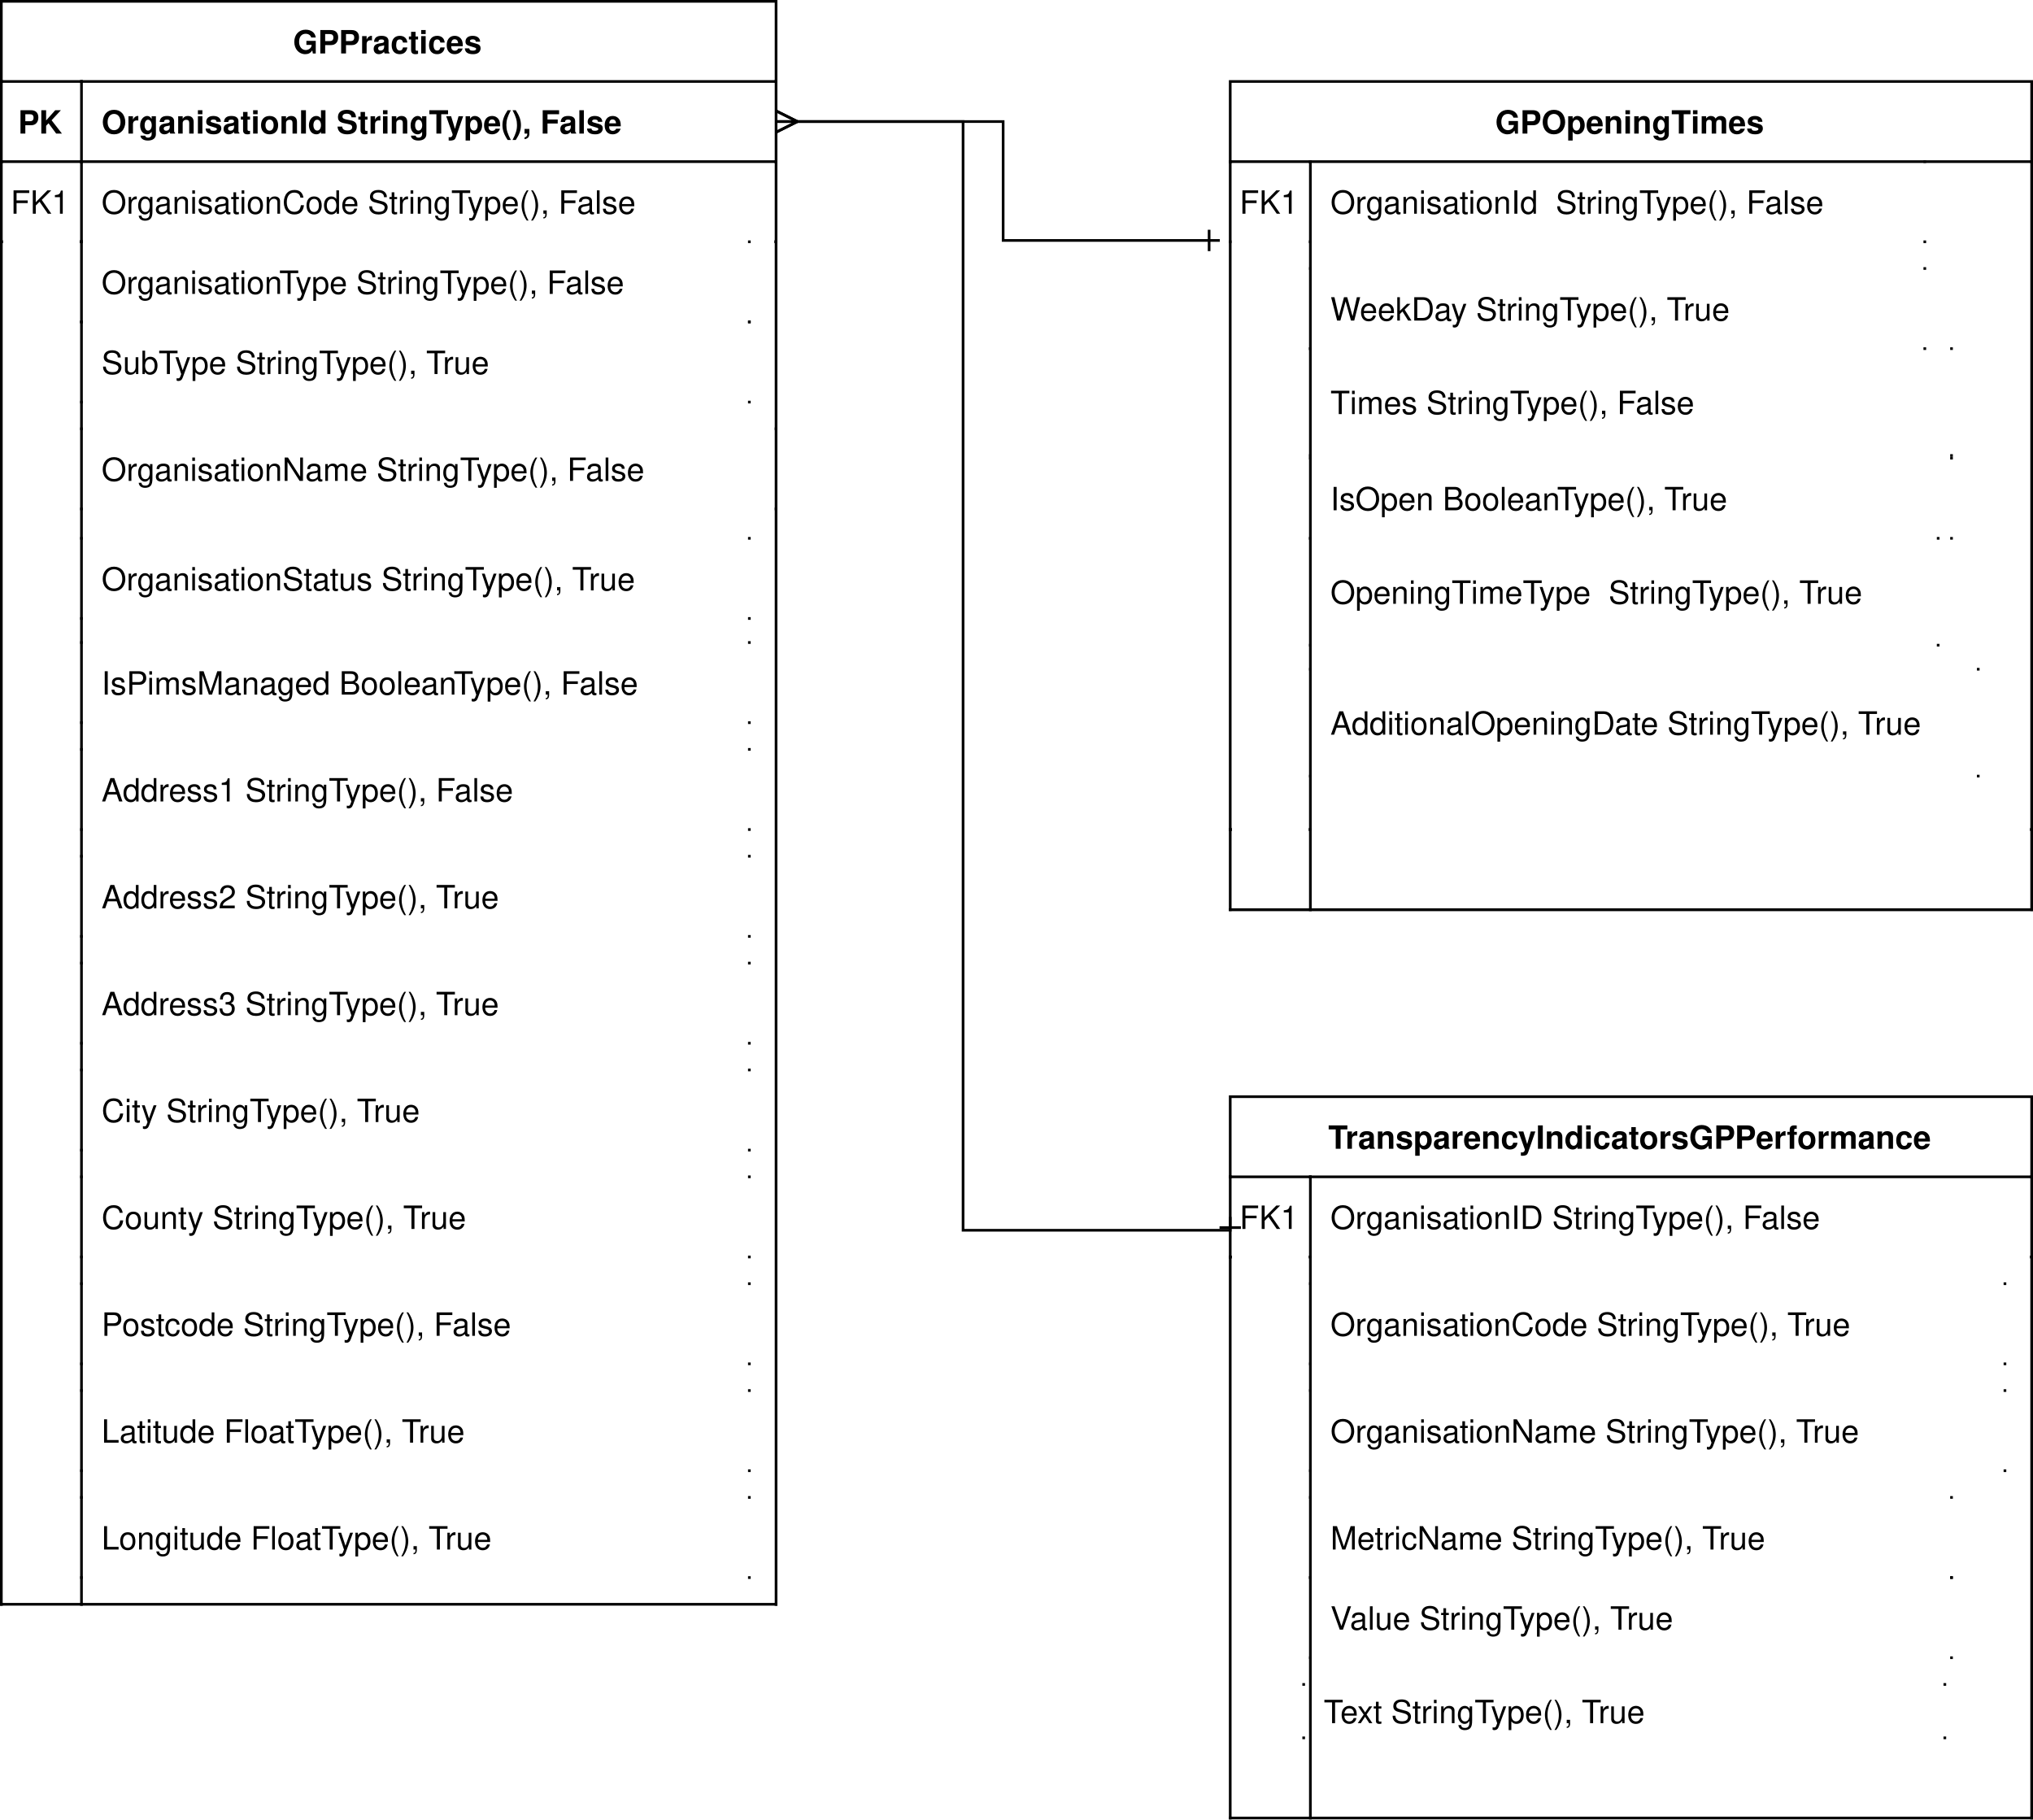
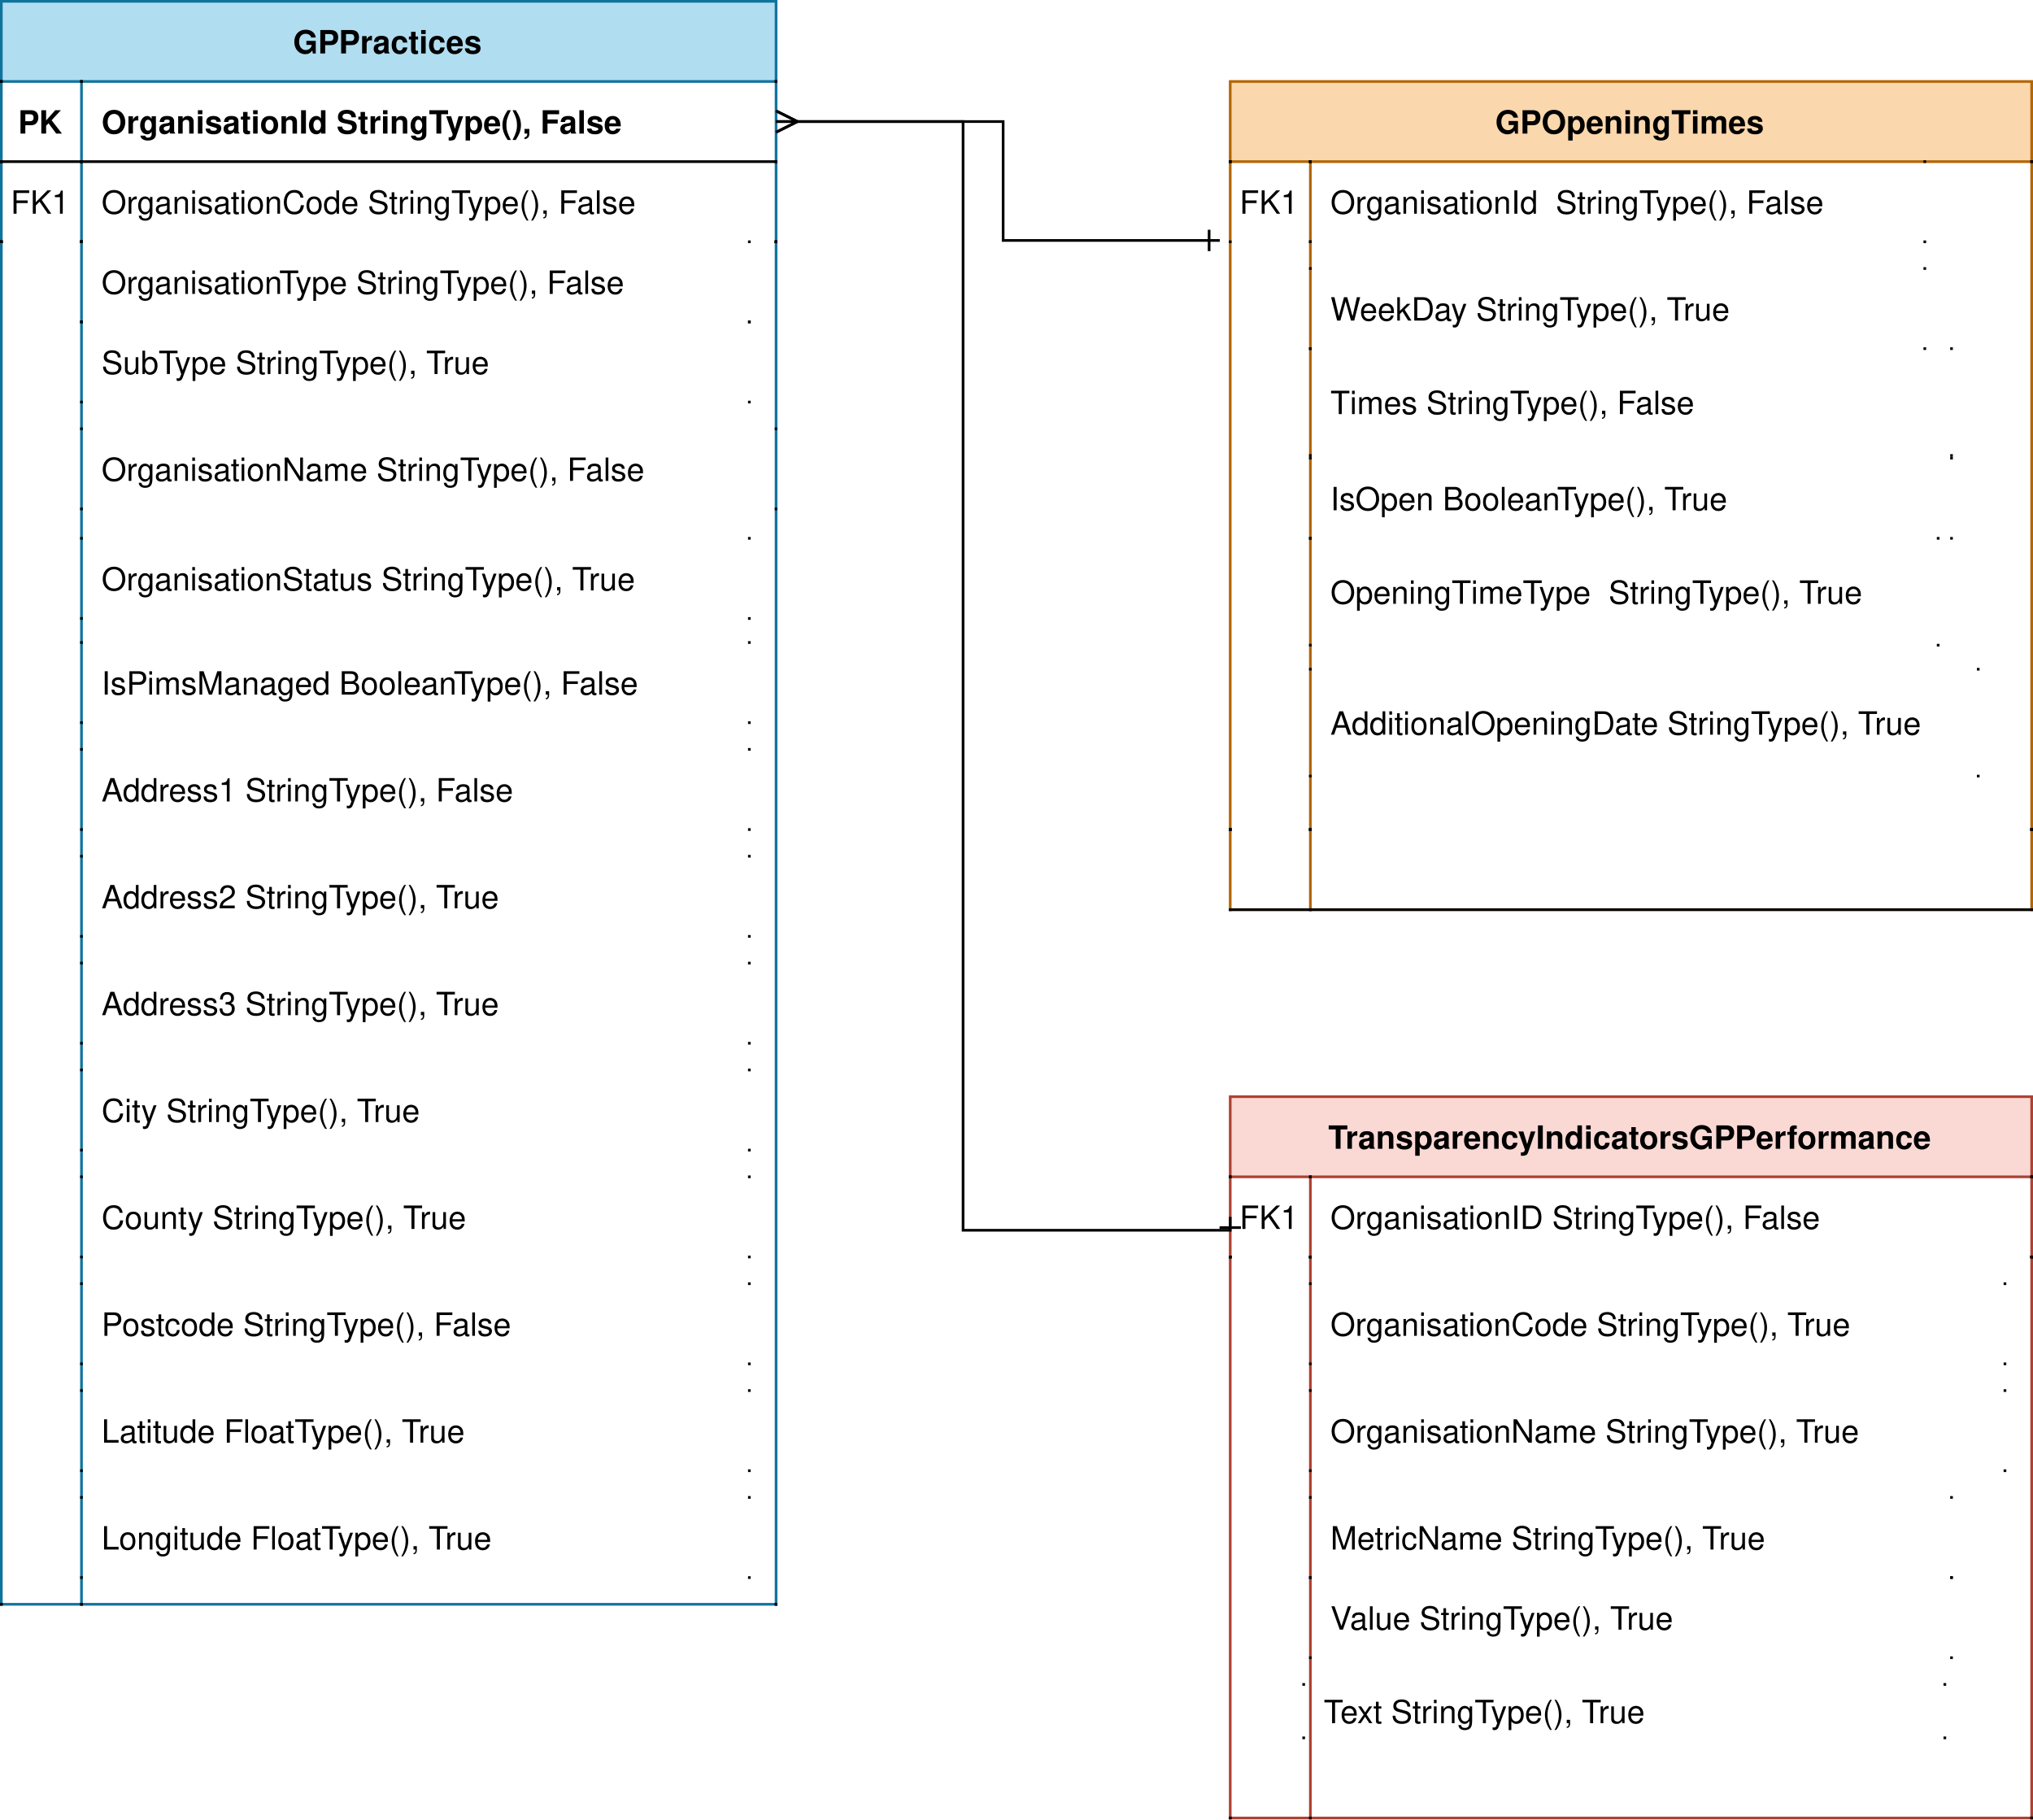
- <svg xmlns="http://www.w3.org/2000/svg" version="1.1" width="761px" height="681px" viewBox="-0.5 -0.5 761 681" content="&lt;mxfile&gt;&lt;diagram id=&quot;0PWtI71B4zeqT--UDK4C&quot; name=&quot;Page-1&quot;&gt;7V1dc6M2FP01nmkfmuHD4ORx7Xw0s07Xs8l020ctKFgtRh4hJ3Z/fSUQBiOBwVZ2bcyMJ4OuJQH3nHuFDpIzsCeL9QMBy/kT9mE4sAx/PbBvB5blWtfsLzdsUoPtuqkhIMhPTWZueEb/QWE0hHWFfBjvVKQYhxQtd40ejiLo0R0bIAS/71Z7xeHuWZcggJLh2QOhbP2GfDpPrdfWKLf/DlEwz85sujfpNwuQVRZ3Es+Bj98LJvtuYE8IxjQ9WqwnMOS+y/yStruv+HZ7YQRGtEkDK23wBsKVuLeH2YwAjyKPOTi9RLrJ7ptd7ZIfUvCdm8YxBYQKeGyDGZjDKUARJMxgJuUwBMsYJdVTyxyF/hRs8IpmHWWl8StaQ/9rig6vy4Cass54kXf+yjp/FhfDvwYhCiJ27LF75WccExiza5mCmIoa4uYgoXBd6SBz63ZGV4gXkJINqyIaDAVQgqmmK8rvOe7WjbDNC5i7hjACwbVg23UOBzsQiKjRsSV0KiFhd0QRCL8yuoMoSNDZdT73oE/w8gWQAFJhWGLEfXf3xryxdTMKwwkOMccwwhHMqiX34YzZh93ZxLhyBg67gAkrm3mZfXh1Qic4iilhXOCnggySd8hhGVO8FOcJ4Wt2GUT4jR9/x5TiRRsALTWAWW5pCJitAa+hhNfscxvEMLvT1zDJB3Pk+zBKQ4rnMJCjqABI6dWtJ8suLgdSIy/bai8X3Gq39KroLHdA695AyMgbAQrHeBX5sQTV9joboedI6H0hAYhQDCjC0aPPvnumBEXBy2YJf/mVc98y7kEYwxPEOEuOad1xvAQeu/Jp2tItkcA5kgTr6lBztZKiUXd6WeFecg429OTgpoOmjhw8kvC6/2yeYIA2cqvb+aR7XZt0J2zm0K20ewzsXU6zN32aPTrN3jRMs46pIc9mfRyI2Cll2ZuDsmytF9unWak7vfFlmucAl570WYFny/R5BL7N+tMMsCzlvBAQxYljvM1j5CMPUEzih9mMYYnJAkRe9RB6QRKPk0k1Io06I5khtqFA1BrpyKMXLfI0ztFma5VHCZmOGYYpyzxnPMUwuy/smHuUndsLnGJUwV4zSI70zjGadKeZB72WoyHVKsQc9eioZZYhyzknGJLN3HqYmFPrxvaZVupOc4jJes4J4qUphbaXaVQ57wiAm/WnGWFZqXmYfVnCiA+faNG/NVZNKUyFNKN+PtWRNLPFBf04Vw9hhU7QckrBwNYA2VnIM43cWljH0mqcq3PjAeNcuTu9WTCD57Tx0jPOVQHadpw7HOBm/WlG+KJ1mebjYH0Sta5/oDCjWH9zgkF50OqbC1h+o1h/c4Lofcy6mgMW1py9GqNYWfMNwn9vwUYpx72QVYfVuFr4nQyILKmq1tO0Df/GSVVWYMQ07/I003YoqV7HDxUoDXWgJOsujzGflTPbGOMQgqgPJiVMtm02g0lLMMniSUE64QgNJtbgk9FnwD2guQrQbOdjYis7dwG0T76P+KsjEAr4btmo2INWD9rQVCRE54MSoi0LKqXV3NWB1o9ihVHM+oHPGrasqhRBS/JjD9guYKMSXk7DIDtirtCkO71zBVsWY55X3yv5cMFJt0wHhf7SATrIQk8xT/wBFn2e2EMMW5XXNa8i/wnEUGhIyThfpMczBXSlnr/2iaP2Cfv8E4esOT3GM7SIn0AEAuirZ8t92sif4Y1OjieyxsVmeATGsdmPI3sIMewkIWQ5TRDC6seNej5084FT1u0EH+yeD7V8cFTPmWfPhyzpFfgwQbR/cbWHC6r3VufPBVlpnLB+ezbsYYPbyUfJoSxhznBMvcvcyN6OEJ18lBzK0uUUUERXCSHuQwxonx+UdOjkk+RQli6nOAp6Puzlw6ibT5L1exMrfwDlgnlRfkWpHDc0S9lNFoRoJoYsVTZ6x9ETo34EOX9iyGLlE2uNvJ4S+ymhHETarvY6PUrIcuWfyWHPhno2qBZLnD8bZLHyBa5pT4YSGazRlbNLh6Yrdq1zokPG8QLA0A9gtkcBEzrHAV/KeJdbx4SfGfoCjrzOFCc48n0r/0BKN2IbL1hRzExzugjFt3CN6F+F4795V1eOKN2uRc9JYZMVInZTvNFvxpVh2pklbWqa15khb52UdprPIEHMOcle4tTof+K/+M2Kd19TKjLTPeLuSioku5HzKgsQbTJroVbqQu63erYxN+MV8UQtMfWn2a6vLXVkUhIYsue6t93uj1lL58iy5Dn/Sk19KJe2W6sWLX789ihp3armOLZ+Rhw3C4+9UbYNbWM3qp09Ma0t7qp+76Zx3CVN2U0m25OyCmJvZt7zjBtyYg7LxDScIgv21nfLP99fql8mfqk+O0ivuCHnWDH/1wNp9fz/N9h3/wM=&lt;/diagram&gt;&lt;/mxfile&gt;">
+ <svg xmlns="http://www.w3.org/2000/svg" host="65bd71144e" version="1.1" width="761px" height="681px" viewBox="-0.5 -0.5 761 681" content="&lt;mxfile&gt;&lt;diagram id=&quot;0PWtI71B4zeqT--UDK4C&quot; name=&quot;Page-1&quot;&gt;7V1dk6I4FP01Vu0+bBcfgu3jaH9s1zi71nTXzu5jGqJmB4kVYrfur98EEkESFTQ9o0jV1BS5hBDuOfeGHBK74w7nq0cCFrMvOIRRx7HCVce96ziO79yy/7lhnRlc388MU4LCzGTnhmf0HxRGS1iXKITJVkWKcUTRYtsY4DiGAd2yAULw+3a1CY6277oAU6gYngMQqdZvKKSzzHrr9HL77xBNZ/LOtt/PzsyBrCyeJJmBEL8XTO59xx0SjGl2NF8NYcR9J/2SXfew4+ymYwTGtMoFTnbBG4iW4tkex2MCAooC5uCsi3Qtn5v1dsEPKXjlpkFCAaECHtdiBuZwClAMCTPYaTmKwCJBafXMMkNROAJrvKSyIVkaTNAKhl8zdHhdBtSINcaLvPEJa/xZdIafBhGaxuw4YM/K7zggMGF9GYGEihoTFEVDHGGSdt99tcNwYqX9Jvg7LJyxrZ7b50+k+k+49A0SClcFk/DnI8RzSMmaVRFnuwJawW3bF+X3nClOX9hmBZb4ljACwc7ppukcQHYgMNTj6Sp47gSRPSRFIPrKAgTE0xTPbbi4p0KCFy+ATCEVhgVG3Nv3b8xBG2AKbo5xDGW19Dm8AfvHnmxo3Xgdj3VgyMp2Xmb/eHVChzhmuDD28FtBBuI75EAOKF6I+0RwIrtBhN/48SumFM8F5CqATmUAZTaqCJhrAK+ugtf4cx3EMHusSZRmkBkKQxhnQcizHshR1ACk9erGk2UXl0NP9bJb2csFt7o1vSoayx1QuzUQMfLGgMIBXsZhokC16Wcl9DwFvT/JFMQoARTh+Clk554pQfH0Zb2Av/zKue9YDyBK4BliLNNpVneQLEDAej7KrvRLJPBOJMFqd6j5RklRqTmzrPCvOQdbZnJw1UHTRA7uKXg9fLbPMEBVt/qV3dqgpHu7N+kO2VyjWWn3FNibnGb7bZo9Oc32K6ZZzzaQZ2UbRyL207Jsv7JXD+TFvV6sn2aV5szGl21fAlxHpM/qeNZMnyfgW609wwCr4s8LAXGS+ipYP8UhCgDFJHkcjxmWmMxBHOweQi9UFJqAsB96OlEIwK7tOmZEIU+KOyLxej2VU66l4YDTM5F5r1oW0mf1DftP0YW0kJmYk9iqMHQpkxL7KqUg+4AWdNf0SUkN2PcMqz2zs5IqzRnmQav+GEi1GvlHPzoamZeoAtAZhqTGrcbkn71urJ9pleYMh5iqAJ0hXsekUCPCji7nnQBwtfYMI6xqO4/jPxcw5sMnmjfvyzSbhPRAoJuEvHZ9z+p+zCTE1sg/+jdaE2lWLnloR8YChNW1iJqTEAa2AcguQgJS3bqh2ukj4z43HjEylpszmzclPOeN1xEjYw1A646MxwNcrT3DCF+1kqNfelI/iTq3P1DK0azxOcOgPLzC5zqX+GjW+JwhegbW7phZvHPx+o1m9c43CL/fgbVWwHshy6bod3Xh9yQQMqnq1uzUDf/KSVXVbMTEsOEq68ko6T75dzUodU2gpCo1TwmfxzPbAOMIgrgNJi1MrmtXg8lIMKlyS0Fs4Qh1hk7nk9VmwAOg+RrQXO9jYkveuwDapzBE/GMTiAR8d2xUbEHbD1rX1iRE74MSoqsKKqUV47sDrR3FCqOY8wPfNVxVVSmClubHFrBtwHolvLyKQXbCXKFKc2bnCq4qxjwvX3fy4YqTbpkOGv2lAXRQhZ5invgDzNs8cYAYri6vG16p/hOIodGQ0nG+SI9nCuhSP39tE8feN+zLTxyq5vSUjNE8+QJiMIWhfrbcpo38Hd5q5HiialxshkdgktjtOHKAEN1GEkKV0wQhnHbc2M+HZr5wqrqd4IPb8mEvHzzde+bF80EmvQIfhoi2H64OcEH33eryuaAqjUPWbsuGA2zwG/kq2VUlzDFOaHAFm+VPJkQjXyW7qnQ5AhTRZUqIhwgD2uYHLR0a+SbZVaXLEY6nLR8O8qHXzDfJ/bsZd/7IyhXzovyJUjtuGJayqywIMUwMVaqs9I2jJcb+EeTyiaGKlV/Y1ShoKXGYEtpBpO5qr/OjhCpX/pUetmzYzwbdYonLZ4MqVr7AFW3JUCKD07vxtulQdcWuc0l0kBwvAAzDKZR7FDChMzzlSxnvc+uA8DvDUMCR1xnhFEe+b+VfSOlabPwFS4qZaUbnkTgLV4j+XTj+hzd144nS3Uq0nBbWshCzh+IX/WbdWLYrLdmltn0rDfnVaWnr8jEkiDkn3X2cGcNP/HfIWfH+a0ZFZnpA3F1phXT/cl5lDuK1tBZq7eRbgpckEG4VM30qN3kVmMI9vpeUBEbsve4NbjV+ylo6T5UlL+Z3bWqHcmm7tW7R4sdvj1LWrRqOY+dnxHG18DgYZZvQtraj2jsQ08fGnfyNHHNxl17KHjLdniQriL2ZectjbsiJ2S0T0/KKLDhY3y//UYFS/TLxS/XZQdbjipxjxfwPImTV878q4d7/Dw==&lt;/diagram&gt;&lt;/mxfile&gt;">
  <defs>
    <clipPath id="mx-clip-0-30-30-30-0">
      <rect x="0" y="30" width="30" height="30" />
    </clipPath>
    <clipPath id="mx-clip-36-30-254-30-0">
      <rect x="36" y="30" width="254" height="30" />
    </clipPath>
    <clipPath id="mx-clip-0-60-30-30-0">
      <rect x="0" y="60" width="30" height="30" />
    </clipPath>
    <clipPath id="mx-clip-36-60-254-30-0">
      <rect x="36" y="60" width="254" height="30" />
    </clipPath>
    <clipPath id="mx-clip-460-440-30-30-0">
      <rect x="460" y="440" width="30" height="30" />
    </clipPath>
    <clipPath id="mx-clip-496-440-264-30-0">
      <rect x="496" y="440" width="264" height="30" />
    </clipPath>
    <clipPath id="mx-clip-496-100-224-30-0">
      <rect x="496" y="100" width="224" height="30" />
    </clipPath>
    <clipPath id="mx-clip-496-130-234-40-0">
      <rect x="496" y="130" width="234" height="40" />
    </clipPath>
    <clipPath id="mx-clip-496-171-234-30-0">
      <rect x="496" y="171" width="234" height="30" />
    </clipPath>
    <clipPath id="mx-clip-496-201-229-40-0">
      <rect x="496" y="201" width="229" height="40" />
    </clipPath>
    <clipPath id="mx-clip-496-250-244-40-0">
      <rect x="496" y="250" width="244" height="40" />
    </clipPath>
    <clipPath id="mx-clip-496-60-224-30-0">
      <rect x="496" y="60" width="224" height="30" />
    </clipPath>
    <clipPath id="mx-clip-36-90-244-30-0">
      <rect x="36" y="90" width="244" height="30" />
    </clipPath>
    <clipPath id="mx-clip-36-120-244-30-0">
      <rect x="36" y="120" width="244" height="30" />
    </clipPath>
    <clipPath id="mx-clip-36-160-254-30-0">
      <rect x="36" y="160" width="254" height="30" />
    </clipPath>
    <clipPath id="mx-clip-36-201-244-30-0">
      <rect x="36" y="201" width="244" height="30" />
    </clipPath>
    <clipPath id="mx-clip-36-240-244-30-0">
      <rect x="36" y="240" width="244" height="30" />
    </clipPath>
    <clipPath id="mx-clip-36-280-244-30-0">
      <rect x="36" y="280" width="244" height="30" />
    </clipPath>
    <clipPath id="mx-clip-36-320-244-30-0">
      <rect x="36" y="320" width="244" height="30" />
    </clipPath>
    <clipPath id="mx-clip-36-360-244-30-0">
      <rect x="36" y="360" width="244" height="30" />
    </clipPath>
    <clipPath id="mx-clip-36-400-244-30-0">
      <rect x="36" y="400" width="244" height="30" />
    </clipPath>
    <clipPath id="mx-clip-36-440-244-30-0">
      <rect x="36" y="440" width="244" height="30" />
    </clipPath>
    <clipPath id="mx-clip-36-480-244-30-0">
      <rect x="36" y="480" width="244" height="30" />
    </clipPath>
    <clipPath id="mx-clip-36-520-244-30-0">
      <rect x="36" y="520" width="244" height="30" />
    </clipPath>
    <clipPath id="mx-clip-36-560-244-30-0">
      <rect x="36" y="560" width="244" height="30" />
    </clipPath>
    <clipPath id="mx-clip-496-480-254-30-0">
      <rect x="496" y="480" width="254" height="30" />
    </clipPath>
    <clipPath id="mx-clip-496-520-254-30-0">
      <rect x="496" y="520" width="254" height="30" />
    </clipPath>
    <clipPath id="mx-clip-496-560-234-30-0">
      <rect x="496" y="560" width="234" height="30" />
    </clipPath>
    <clipPath id="mx-clip-496-590-234-30-0">
      <rect x="496" y="590" width="234" height="30" />
    </clipPath>
    <clipPath id="mx-clip-494-630-234-20-0">
      <rect x="494" y="630" width="234" height="20" />
    </clipPath>
    <clipPath id="mx-clip-460-60-30-30-0">
      <rect x="460" y="60" width="30" height="30" />
    </clipPath>
  </defs>
  <g>
-     <path d="M 0 30 L 0 0 L 290 0 L 290 30" fill="rgb(255, 255, 255)" stroke="rgb(0, 0, 0)" stroke-miterlimit="10" pointer-events="all" />
-     <path d="M 0 30 L 0 600 L 290 600 L 290 30" fill="none" stroke="rgb(0, 0, 0)" stroke-miterlimit="10" pointer-events="none" />
-     <path d="M 0 30 L 290 30" fill="none" stroke="rgb(0, 0, 0)" stroke-miterlimit="10" pointer-events="none" />
-     <path d="M 30 30 L 30 60 L 30 90 L 30 600" fill="none" stroke="rgb(0, 0, 0)" stroke-miterlimit="10" pointer-events="none" />
+     <path d="M 0 30 L 0 0 L 290 0 L 290 30" fill="#b1ddf0" stroke="#10739e" stroke-miterlimit="10" pointer-events="all" />
+     <path d="M 0 30 L 0 600 L 290 600 L 290 30" fill="none" stroke="#10739e" stroke-miterlimit="10" pointer-events="none" />
+     <path d="M 0 30 L 290 30" fill="none" stroke="#10739e" stroke-miterlimit="10" pointer-events="none" />
+     <path d="M 30 30 L 30 60 L 30 90 L 30 600" fill="none" stroke="#10739e" stroke-miterlimit="10" pointer-events="none" />
    <g fill="rgb(0, 0, 0)" font-family="Helvetica" font-weight="bold" pointer-events="none" text-anchor="middle" font-size="12px">
-       <text x="144.5" y="19.5">GPPractices</text>
+       <text x="144.5" y="19.5">
+                 GPPractices
+             </text>
    </g>
    <path d="M 0 30 M 290 30 M 290 60 L 0 60" fill="none" stroke="rgb(0, 0, 0)" stroke-linecap="square" stroke-miterlimit="10" pointer-events="none" />
    <path d="M 0 30 M 30 30 M 30 60 M 0 60" fill="none" stroke="rgb(0, 0, 0)" stroke-linecap="square" stroke-miterlimit="10" pointer-events="none" />
    <g fill="rgb(0, 0, 0)" font-family="Helvetica" font-weight="bold" pointer-events="none" clip-path="url(#mx-clip-0-30-30-30-0)" text-anchor="middle" font-size="12px">
-       <text x="14.5" y="49.5">PK</text>
+       <text x="14.5" y="49.5">
+                 PK
+             </text>
    </g>
    <path d="M 30 30 M 290 30 M 290 60 M 30 60" fill="none" stroke="rgb(0, 0, 0)" stroke-linecap="square" stroke-miterlimit="10" pointer-events="none" />
    <g fill="rgb(0, 0, 0)" font-family="Helvetica" font-weight="bold" text-decoration="underline" pointer-events="none" clip-path="url(#mx-clip-36-30-254-30-0)" font-size="12px">
-       <text x="37.5" y="49.5">OrganisationId StringType(), False</text>
+       <text x="37.5" y="49.5">
+                 OrganisationId StringType(), False
+             </text>
    </g>
    <path d="M 0 60 M 290 60 M 290 90 M 0 90" fill="none" stroke="rgb(0, 0, 0)" stroke-linecap="square" stroke-miterlimit="10" pointer-events="none" />
    <path d="M 0 60 M 30 60 M 30 90 M 0 90" fill="none" stroke="rgb(0, 0, 0)" stroke-linecap="square" stroke-miterlimit="10" pointer-events="none" />
    <g fill="rgb(0, 0, 0)" font-family="Helvetica" pointer-events="none" clip-path="url(#mx-clip-0-60-30-30-0)" text-anchor="middle" font-size="12px">
-       <text x="14.5" y="79.5">FK1</text>
+       <text x="14.5" y="79.5">
+                 FK1
+             </text>
    </g>
    <path d="M 30 60 M 290 60 M 290 90 M 30 90" fill="none" stroke="rgb(0, 0, 0)" stroke-linecap="square" stroke-miterlimit="10" pointer-events="none" />
    <g fill="rgb(0, 0, 0)" font-family="Helvetica" pointer-events="none" clip-path="url(#mx-clip-36-60-254-30-0)" font-size="12px">
-       <text x="37.5" y="79.5">OrganisationCode StringType(), False</text>
+       <text x="37.5" y="79.5">
+                 OrganisationCode StringType(), False
+             </text>
    </g>
    <path d="M 0 90 M 290 90 M 290 600 M 0 600" fill="none" stroke="rgb(0, 0, 0)" stroke-linecap="square" stroke-miterlimit="10" pointer-events="none" />
    <path d="M 0 90 M 30 90 M 30 600 M 0 600" fill="none" stroke="rgb(0, 0, 0)" stroke-linecap="square" stroke-miterlimit="10" pointer-events="none" />
    <path d="M 30 90 M 290 90 M 290 600 M 30 600" fill="none" stroke="rgb(0, 0, 0)" stroke-linecap="square" stroke-miterlimit="10" pointer-events="none" />
-     <path d="M 460 440 L 460 410 L 760 410 L 760 440" fill="rgb(255, 255, 255)" stroke="rgb(0, 0, 0)" stroke-miterlimit="10" pointer-events="none" />
-     <path d="M 460 440 L 460 680 L 760 680 L 760 440" fill="none" stroke="rgb(0, 0, 0)" stroke-miterlimit="10" pointer-events="none" />
-     <path d="M 460 440 L 760 440" fill="none" stroke="rgb(0, 0, 0)" stroke-miterlimit="10" pointer-events="none" />
-     <path d="M 490 440 L 490 470 L 490 680" fill="none" stroke="rgb(0, 0, 0)" stroke-miterlimit="10" pointer-events="none" />
+     <path d="M 460 440 L 460 410 L 760 410 L 760 440" fill="#fad9d5" stroke="#ae4132" stroke-miterlimit="10" pointer-events="none" />
+     <path d="M 460 440 L 460 680 L 760 680 L 760 440" fill="none" stroke="#ae4132" stroke-miterlimit="10" pointer-events="none" />
+     <path d="M 460 440 L 760 440" fill="none" stroke="#ae4132" stroke-miterlimit="10" pointer-events="none" />
+     <path d="M 490 440 L 490 470 L 490 680" fill="none" stroke="#ae4132" stroke-miterlimit="10" pointer-events="none" />
    <g fill="rgb(0, 0, 0)" font-family="Helvetica" font-weight="bold" pointer-events="none" text-anchor="middle" font-size="12px">
-       <text x="609.5" y="429.5">TransparencyIndicatorsGPPerformance</text>
+       <text x="609.5" y="429.5">
+                 TransparencyIndicatorsGPPerformance
+             </text>
    </g>
    <path d="M 460 440 M 760 440 M 760 470 M 460 470" fill="none" stroke="rgb(0, 0, 0)" stroke-linecap="square" stroke-miterlimit="10" pointer-events="none" />
    <path d="M 460 440 M 490 440 M 490 470 M 460 470" fill="none" stroke="rgb(0, 0, 0)" stroke-linecap="square" stroke-miterlimit="10" pointer-events="none" />
    <g fill="rgb(0, 0, 0)" font-family="Helvetica" pointer-events="none" clip-path="url(#mx-clip-460-440-30-30-0)" text-anchor="middle" font-size="12px">
-       <text x="474.5" y="459.5">FK1</text>
+       <text x="474.5" y="459.5">
+                 FK1
+             </text>
    </g>
    <path d="M 490 440 M 760 440 M 760 470 M 490 470" fill="none" stroke="rgb(0, 0, 0)" stroke-linecap="square" stroke-miterlimit="10" pointer-events="none" />
    <g fill="rgb(0, 0, 0)" font-family="Helvetica" pointer-events="none" clip-path="url(#mx-clip-496-440-264-30-0)" font-size="12px">
-       <text x="497.5" y="459.5">OrganisationID StringType(), False</text>
+       <text x="497.5" y="459.5">
+                 OrganisationID StringType(), False
+             </text>
    </g>
    <path d="M 460 470 M 760 470 M 760 680 M 460 680" fill="none" stroke="rgb(0, 0, 0)" stroke-linecap="square" stroke-miterlimit="10" pointer-events="none" />
    <path d="M 460 470 M 490 470 M 490 680 M 460 680" fill="none" stroke="rgb(0, 0, 0)" stroke-linecap="square" stroke-miterlimit="10" pointer-events="none" />
    <path d="M 490 470 M 760 470 M 760 680 M 490 680" fill="none" stroke="rgb(0, 0, 0)" stroke-linecap="square" stroke-miterlimit="10" pointer-events="none" />
-     <path d="M 460 60 L 460 30 L 760 30 L 760 60" fill="rgb(255, 255, 255)" stroke="rgb(0, 0, 0)" stroke-miterlimit="10" pointer-events="none" />
-     <path d="M 460 60 L 460 340 L 760 340 L 760 60" fill="none" stroke="rgb(0, 0, 0)" stroke-miterlimit="10" pointer-events="none" />
-     <path d="M 460 60 L 760 60" fill="none" stroke="rgb(0, 0, 0)" stroke-miterlimit="10" pointer-events="none" />
-     <path d="M 490 60 L 490 310 L 490 340" fill="none" stroke="rgb(0, 0, 0)" stroke-miterlimit="10" pointer-events="none" />
+     <path d="M 460 60 L 460 30 L 760 30 L 760 60" fill="#fad7ac" stroke="#b46504" stroke-miterlimit="10" pointer-events="none" />
+     <path d="M 460 60 L 460 340 L 760 340 L 760 60" fill="none" stroke="#b46504" stroke-miterlimit="10" pointer-events="none" />
+     <path d="M 460 60 L 760 60" fill="none" stroke="#b46504" stroke-miterlimit="10" pointer-events="none" />
+     <path d="M 490 60 L 490 310 L 490 340" fill="none" stroke="#b46504" stroke-miterlimit="10" pointer-events="none" />
    <g fill="rgb(0, 0, 0)" font-family="Helvetica" font-weight="bold" pointer-events="none" text-anchor="middle" font-size="12px">
-       <text x="609.5" y="49.5">GPOpeningTimes</text>
+       <text x="609.5" y="49.5">
+                 GPOpeningTimes
+             </text>
    </g>
    <path d="M 460 60 M 760 60 M 760 310 M 460 310" fill="none" stroke="rgb(0, 0, 0)" stroke-linecap="square" stroke-miterlimit="10" pointer-events="none" />
    <path d="M 460 60 M 490 60 M 490 310 M 460 310" fill="none" stroke="rgb(0, 0, 0)" stroke-linecap="square" stroke-miterlimit="10" pointer-events="none" />
    <path d="M 490 60 M 760 60 M 760 310 M 490 310" fill="none" stroke="rgb(0, 0, 0)" stroke-linecap="square" stroke-miterlimit="10" pointer-events="none" />
    <path d="M 460 310 M 760 310 M 760 340 L 460 340" fill="none" stroke="rgb(0, 0, 0)" stroke-linecap="square" stroke-miterlimit="10" pointer-events="none" />
    <path d="M 460 310 M 490 310 M 490 340 M 460 340" fill="none" stroke="rgb(0, 0, 0)" stroke-linecap="square" stroke-miterlimit="10" pointer-events="none" />
    <path d="M 490 310 M 760 310 M 760 340 M 490 340" fill="none" stroke="rgb(0, 0, 0)" stroke-linecap="square" stroke-miterlimit="10" pointer-events="none" />
    <path d="M 490 100 M 720 100 M 720 130 M 490 130" fill="none" stroke="rgb(0, 0, 0)" stroke-linecap="square" stroke-miterlimit="10" pointer-events="none" />
    <g fill="rgb(0, 0, 0)" font-family="Helvetica" pointer-events="none" clip-path="url(#mx-clip-496-100-224-30-0)" font-size="12px">
-       <text x="497.5" y="119.5">WeekDay StringType(), True</text>
+       <text x="497.5" y="119.5">
+                 WeekDay StringType(), True
+             </text>
    </g>
    <path d="M 490 130 M 730 130 M 730 170 M 490 170" fill="none" stroke="rgb(0, 0, 0)" stroke-linecap="square" stroke-miterlimit="10" pointer-events="none" />
    <g fill="rgb(0, 0, 0)" font-family="Helvetica" pointer-events="none" clip-path="url(#mx-clip-496-130-234-40-0)" font-size="12px">
-       <text x="497.5" y="154.5">Times StringType(), False</text>
+       <text x="497.5" y="154.5">
+                 Times StringType(), False
+             </text>
    </g>
    <path d="M 490 171 M 730 171 M 730 201 M 490 201" fill="none" stroke="rgb(0, 0, 0)" stroke-linecap="square" stroke-miterlimit="10" pointer-events="none" />
    <g fill="rgb(0, 0, 0)" font-family="Helvetica" pointer-events="none" clip-path="url(#mx-clip-496-171-234-30-0)" font-size="12px">
-       <text x="497.5" y="190.5">IsOpen BooleanType(), True</text>
+       <text x="497.5" y="190.5">
+                 IsOpen BooleanType(), True
+             </text>
    </g>
    <path d="M 490 201 M 725 201 M 725 241 M 490 241" fill="none" stroke="rgb(0, 0, 0)" stroke-linecap="square" stroke-miterlimit="10" pointer-events="none" />
    <g fill="rgb(0, 0, 0)" font-family="Helvetica" pointer-events="none" clip-path="url(#mx-clip-496-201-229-40-0)" font-size="12px">
-       <text x="497.5" y="225.5">OpeningTimeType  StringType(), True</text>
+       <text x="497.5" y="225.5">
+                 OpeningTimeType  StringType(), True
+             </text>
    </g>
    <path d="M 490 250 M 740 250 M 740 290 M 490 290" fill="none" stroke="rgb(0, 0, 0)" stroke-linecap="square" stroke-miterlimit="10" pointer-events="none" />
    <g fill="rgb(0, 0, 0)" font-family="Helvetica" pointer-events="none" clip-path="url(#mx-clip-496-250-244-40-0)" font-size="12px">
-       <text x="497.5" y="274.5">AdditionalOpeningDate StringType(), True</text>
+       <text x="497.5" y="274.5">
+                 AdditionalOpeningDate StringType(), True
+             </text>
    </g>
    <path d="M 490 60 M 720 60 M 720 90 M 490 90" fill="none" stroke="rgb(0, 0, 0)" stroke-linecap="square" stroke-miterlimit="10" pointer-events="none" />
    <g fill="rgb(0, 0, 0)" font-family="Helvetica" pointer-events="none" clip-path="url(#mx-clip-496-60-224-30-0)" font-size="12px">
-       <text x="497.5" y="79.5">OrganisationId  StringType(), False</text>
+       <text x="497.5" y="79.5">
+                 OrganisationId  StringType(), False
+             </text>
    </g>
    <path d="M 30 90 M 280 90 M 280 120 M 30 120" fill="none" stroke="rgb(0, 0, 0)" stroke-linecap="square" stroke-miterlimit="10" pointer-events="none" />
    <g fill="rgb(0, 0, 0)" font-family="Helvetica" pointer-events="none" clip-path="url(#mx-clip-36-90-244-30-0)" font-size="12px">
-       <text x="37.5" y="109.5">OrganisationType StringType(), False</text>
+       <text x="37.5" y="109.5">
+                 OrganisationType StringType(), False
+             </text>
    </g>
    <path d="M 30 120 M 280 120 M 280 150 M 30 150" fill="none" stroke="rgb(0, 0, 0)" stroke-linecap="square" stroke-miterlimit="10" pointer-events="none" />
    <g fill="rgb(0, 0, 0)" font-family="Helvetica" pointer-events="none" clip-path="url(#mx-clip-36-120-244-30-0)" font-size="12px">
-       <text x="37.5" y="139.5">SubType StringType(), True</text>
+       <text x="37.5" y="139.5">
+                 SubType StringType(), True
+             </text>
    </g>
    <path d="M 30 160 M 290 160 M 290 190 M 30 190" fill="none" stroke="rgb(0, 0, 0)" stroke-linecap="square" stroke-miterlimit="10" pointer-events="none" />
    <g fill="rgb(0, 0, 0)" font-family="Helvetica" pointer-events="none" clip-path="url(#mx-clip-36-160-254-30-0)" font-size="12px">
-       <text x="37.5" y="179.5">OrganisationName StringType(), False</text>
+       <text x="37.5" y="179.5">
+                 OrganisationName StringType(), False
+             </text>
    </g>
    <path d="M 30 201 M 280 201 M 280 231 M 30 231" fill="none" stroke="rgb(0, 0, 0)" stroke-linecap="square" stroke-miterlimit="10" pointer-events="none" />
    <g fill="rgb(0, 0, 0)" font-family="Helvetica" pointer-events="none" clip-path="url(#mx-clip-36-201-244-30-0)" font-size="12px">
-       <text x="37.5" y="220.5"> OrganisationStatus StringType(), True</text>
+       <text x="37.5" y="220.5">
+                 OrganisationStatus StringType(), True
+             </text>
    </g>
    <path d="M 30 240 M 280 240 M 280 270 M 30 270" fill="none" stroke="rgb(0, 0, 0)" stroke-linecap="square" stroke-miterlimit="10" pointer-events="none" />
    <g fill="rgb(0, 0, 0)" font-family="Helvetica" pointer-events="none" clip-path="url(#mx-clip-36-240-244-30-0)" font-size="12px">
-       <text x="37.5" y="259.5">IsPimsManaged BooleanType(), False</text>
+       <text x="37.5" y="259.5">
+                 IsPimsManaged BooleanType(), False
+             </text>
    </g>
    <path d="M 30 280 M 280 280 M 280 310 M 30 310" fill="none" stroke="rgb(0, 0, 0)" stroke-linecap="square" stroke-miterlimit="10" pointer-events="none" />
    <g fill="rgb(0, 0, 0)" font-family="Helvetica" pointer-events="none" clip-path="url(#mx-clip-36-280-244-30-0)" font-size="12px">
-       <text x="37.5" y="299.5">Address1 StringType(), False</text>
+       <text x="37.5" y="299.5">
+                 Address1 StringType(), False
+             </text>
    </g>
    <path d="M 30 320 M 280 320 M 280 350 M 30 350" fill="none" stroke="rgb(0, 0, 0)" stroke-linecap="square" stroke-miterlimit="10" pointer-events="none" />
    <g fill="rgb(0, 0, 0)" font-family="Helvetica" pointer-events="none" clip-path="url(#mx-clip-36-320-244-30-0)" font-size="12px">
-       <text x="37.5" y="339.5">Address2 StringType(), True</text>
+       <text x="37.5" y="339.5">
+                 Address2 StringType(), True
+             </text>
    </g>
    <path d="M 30 360 M 280 360 M 280 390 M 30 390" fill="none" stroke="rgb(0, 0, 0)" stroke-linecap="square" stroke-miterlimit="10" pointer-events="none" />
    <g fill="rgb(0, 0, 0)" font-family="Helvetica" pointer-events="none" clip-path="url(#mx-clip-36-360-244-30-0)" font-size="12px">
-       <text x="37.5" y="379.5">Address3 StringType(), True</text>
+       <text x="37.5" y="379.5">
+                 Address3 StringType(), True
+             </text>
    </g>
    <path d="M 30 400 M 280 400 M 280 430 M 30 430" fill="none" stroke="rgb(0, 0, 0)" stroke-linecap="square" stroke-miterlimit="10" pointer-events="none" />
    <g fill="rgb(0, 0, 0)" font-family="Helvetica" pointer-events="none" clip-path="url(#mx-clip-36-400-244-30-0)" font-size="12px">
-       <text x="37.5" y="419.5">City StringType(), True</text>
+       <text x="37.5" y="419.5">
+                 City StringType(), True
+             </text>
    </g>
    <path d="M 30 440 M 280 440 M 280 470 M 30 470" fill="none" stroke="rgb(0, 0, 0)" stroke-linecap="square" stroke-miterlimit="10" pointer-events="none" />
    <g fill="rgb(0, 0, 0)" font-family="Helvetica" pointer-events="none" clip-path="url(#mx-clip-36-440-244-30-0)" font-size="12px">
-       <text x="37.5" y="459.5">County StringType(), True</text>
+       <text x="37.5" y="459.5">
+                 County StringType(), True
+             </text>
    </g>
    <path d="M 30 480 M 280 480 M 280 510 M 30 510" fill="none" stroke="rgb(0, 0, 0)" stroke-linecap="square" stroke-miterlimit="10" pointer-events="none" />
    <g fill="rgb(0, 0, 0)" font-family="Helvetica" pointer-events="none" clip-path="url(#mx-clip-36-480-244-30-0)" font-size="12px">
-       <text x="37.5" y="499.5">Postcode StringType(), False</text>
+       <text x="37.5" y="499.5">
+                 Postcode StringType(), False
+             </text>
    </g>
    <path d="M 30 520 M 280 520 M 280 550 M 30 550" fill="none" stroke="rgb(0, 0, 0)" stroke-linecap="square" stroke-miterlimit="10" pointer-events="none" />
    <g fill="rgb(0, 0, 0)" font-family="Helvetica" pointer-events="none" clip-path="url(#mx-clip-36-520-244-30-0)" font-size="12px">
-       <text x="37.5" y="539.5">Latitude FloatType(), True</text>
+       <text x="37.5" y="539.5">
+                 Latitude FloatType(), True
+             </text>
    </g>
    <path d="M 30 560 M 280 560 M 280 590 M 30 590" fill="none" stroke="rgb(0, 0, 0)" stroke-linecap="square" stroke-miterlimit="10" pointer-events="none" />
    <g fill="rgb(0, 0, 0)" font-family="Helvetica" pointer-events="none" clip-path="url(#mx-clip-36-560-244-30-0)" font-size="12px">
-       <text x="37.5" y="579.5">Longitude FloatType(), True</text>
+       <text x="37.5" y="579.5">
+                 Longitude FloatType(), True
+             </text>
    </g>
    <path d="M 490 480 M 750 480 M 750 510 M 490 510" fill="none" stroke="rgb(0, 0, 0)" stroke-linecap="square" stroke-miterlimit="10" pointer-events="none" />
    <g fill="rgb(0, 0, 0)" font-family="Helvetica" pointer-events="none" clip-path="url(#mx-clip-496-480-254-30-0)" font-size="12px">
-       <text x="497.5" y="499.5">OrganisationCode StringType(), True</text>
+       <text x="497.5" y="499.5">
+                 OrganisationCode StringType(), True
+             </text>
    </g>
    <path d="M 490 520 M 750 520 M 750 550 M 490 550" fill="none" stroke="rgb(0, 0, 0)" stroke-linecap="square" stroke-miterlimit="10" pointer-events="none" />
    <g fill="rgb(0, 0, 0)" font-family="Helvetica" pointer-events="none" clip-path="url(#mx-clip-496-520-254-30-0)" font-size="12px">
-       <text x="497.5" y="539.5">OrganisationName StringType(), True</text>
+       <text x="497.5" y="539.5">
+                 OrganisationName StringType(), True
+             </text>
    </g>
    <path d="M 490 560 M 730 560 M 730 590 M 490 590" fill="none" stroke="rgb(0, 0, 0)" stroke-linecap="square" stroke-miterlimit="10" pointer-events="none" />
    <g fill="rgb(0, 0, 0)" font-family="Helvetica" pointer-events="none" clip-path="url(#mx-clip-496-560-234-30-0)" font-size="12px">
-       <text x="497.5" y="579.5">MetricName StringType(), True</text>
+       <text x="497.5" y="579.5">
+                 MetricName StringType(), True
+             </text>
    </g>
    <path d="M 490 590 M 730 590 M 730 620 M 490 620" fill="none" stroke="rgb(0, 0, 0)" stroke-linecap="square" stroke-miterlimit="10" pointer-events="none" />
    <g fill="rgb(0, 0, 0)" font-family="Helvetica" pointer-events="none" clip-path="url(#mx-clip-496-590-234-30-0)" font-size="12px">
-       <text x="497.5" y="609.5">Value StringType(), True</text>
+       <text x="497.5" y="609.5">
+                 Value StringType(), True
+             </text>
    </g>
    <path d="M 487.5 630 M 727.5 630 M 727.5 650 M 487.5 650" fill="none" stroke="rgb(0, 0, 0)" stroke-linecap="square" stroke-miterlimit="10" pointer-events="none" />
    <g fill="rgb(0, 0, 0)" font-family="Helvetica" pointer-events="none" clip-path="url(#mx-clip-494-630-234-20-0)" font-size="12px">
-       <text x="495" y="644.5">Text StringType(), True</text>
+       <text x="495" y="644.5">
+                 Text StringType(), True
+             </text>
    </g>
    <path d="M 290 45 L 375 45 L 375 89.5 L 456.1 89.5" fill="none" stroke="rgb(0, 0, 0)" stroke-miterlimit="10" pointer-events="none" />
    <path d="M 290 49 L 298 45 L 290 41" fill="none" stroke="rgb(0, 0, 0)" stroke-miterlimit="10" pointer-events="none" />
    <path d="M 452.1 93.5 L 452.1 85.5" fill="none" stroke="rgb(0, 0, 0)" stroke-miterlimit="10" pointer-events="none" />
    <path d="M 460 60 M 490 60 M 490 90 M 460 90" fill="none" stroke="rgb(0, 0, 0)" stroke-linecap="square" stroke-miterlimit="10" pointer-events="none" />
    <g fill="rgb(0, 0, 0)" font-family="Helvetica" pointer-events="none" clip-path="url(#mx-clip-460-60-30-30-0)" text-anchor="middle" font-size="12px">
-       <text x="474.5" y="79.5">FK1</text>
+       <text x="474.5" y="79.5">
+                 FK1
+             </text>
    </g>
    <path d="M 290 45 L 360 45 L 360 460 L 460 460 L 460 455" fill="none" stroke="rgb(0, 0, 0)" stroke-miterlimit="10" pointer-events="none" />
    <path d="M 290 49 L 298 45 L 290 41" fill="none" stroke="rgb(0, 0, 0)" stroke-miterlimit="10" pointer-events="none" />
    <path d="M 464 459 L 456 459" fill="none" stroke="rgb(0, 0, 0)" stroke-miterlimit="10" pointer-events="none" />
  </g>
</svg>
